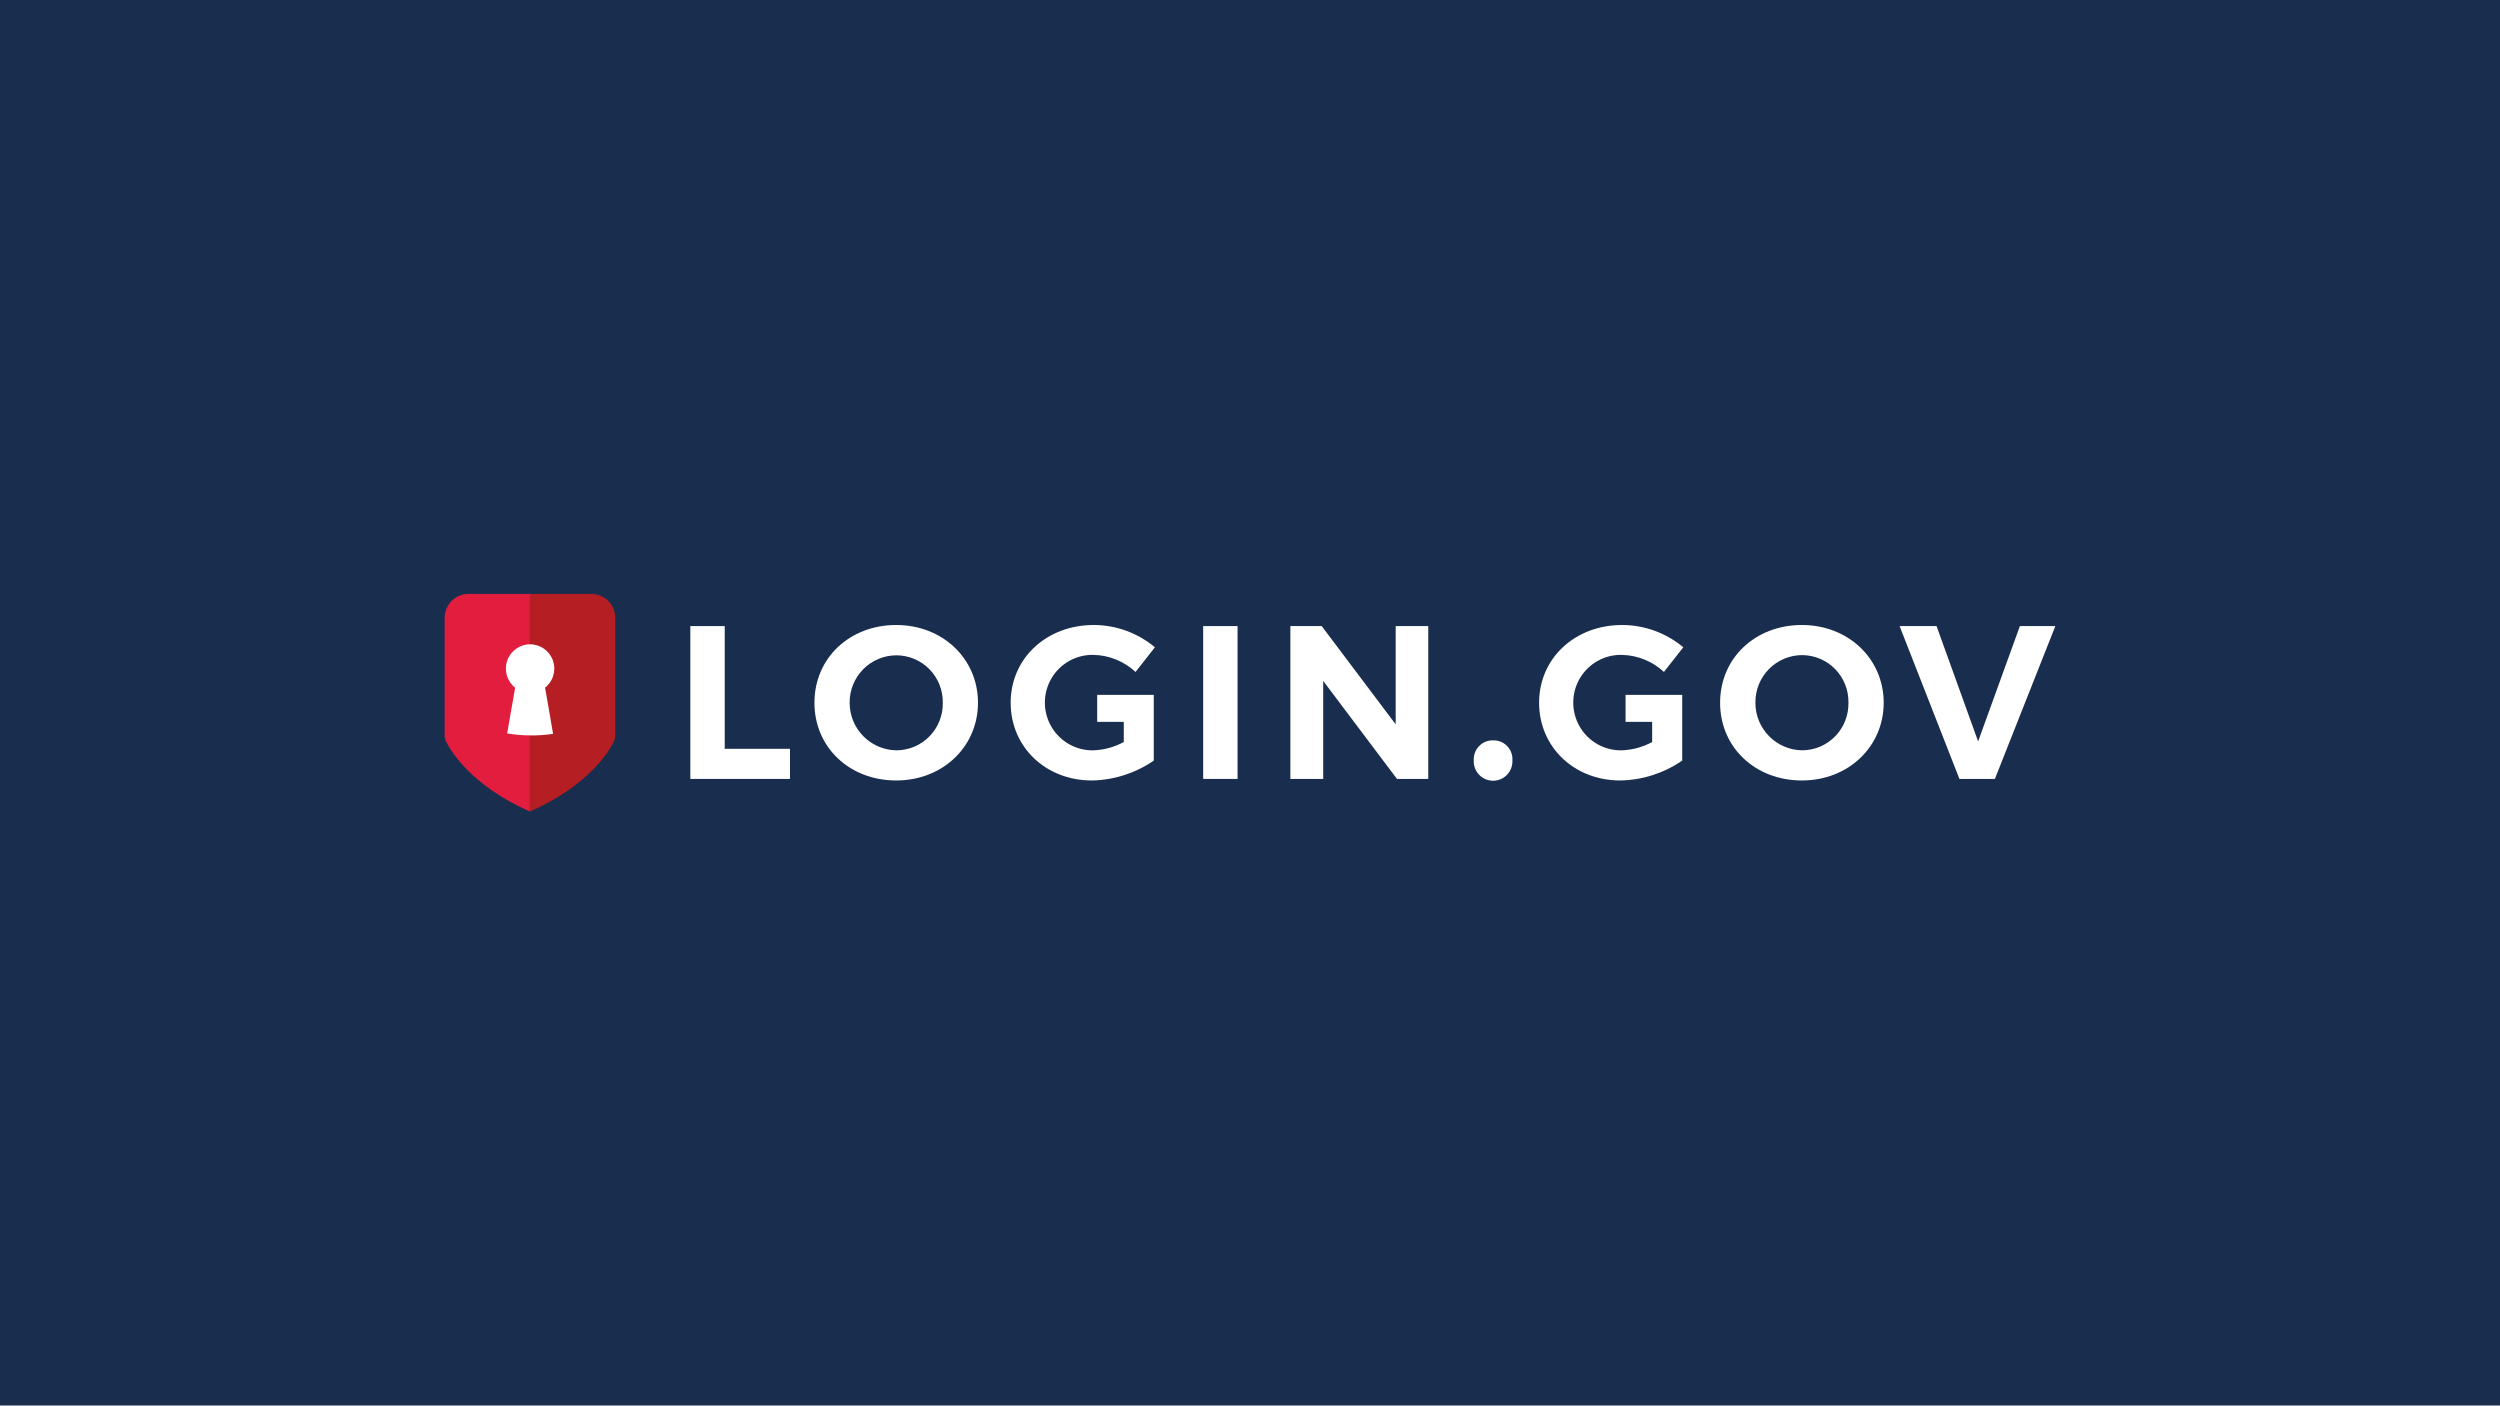
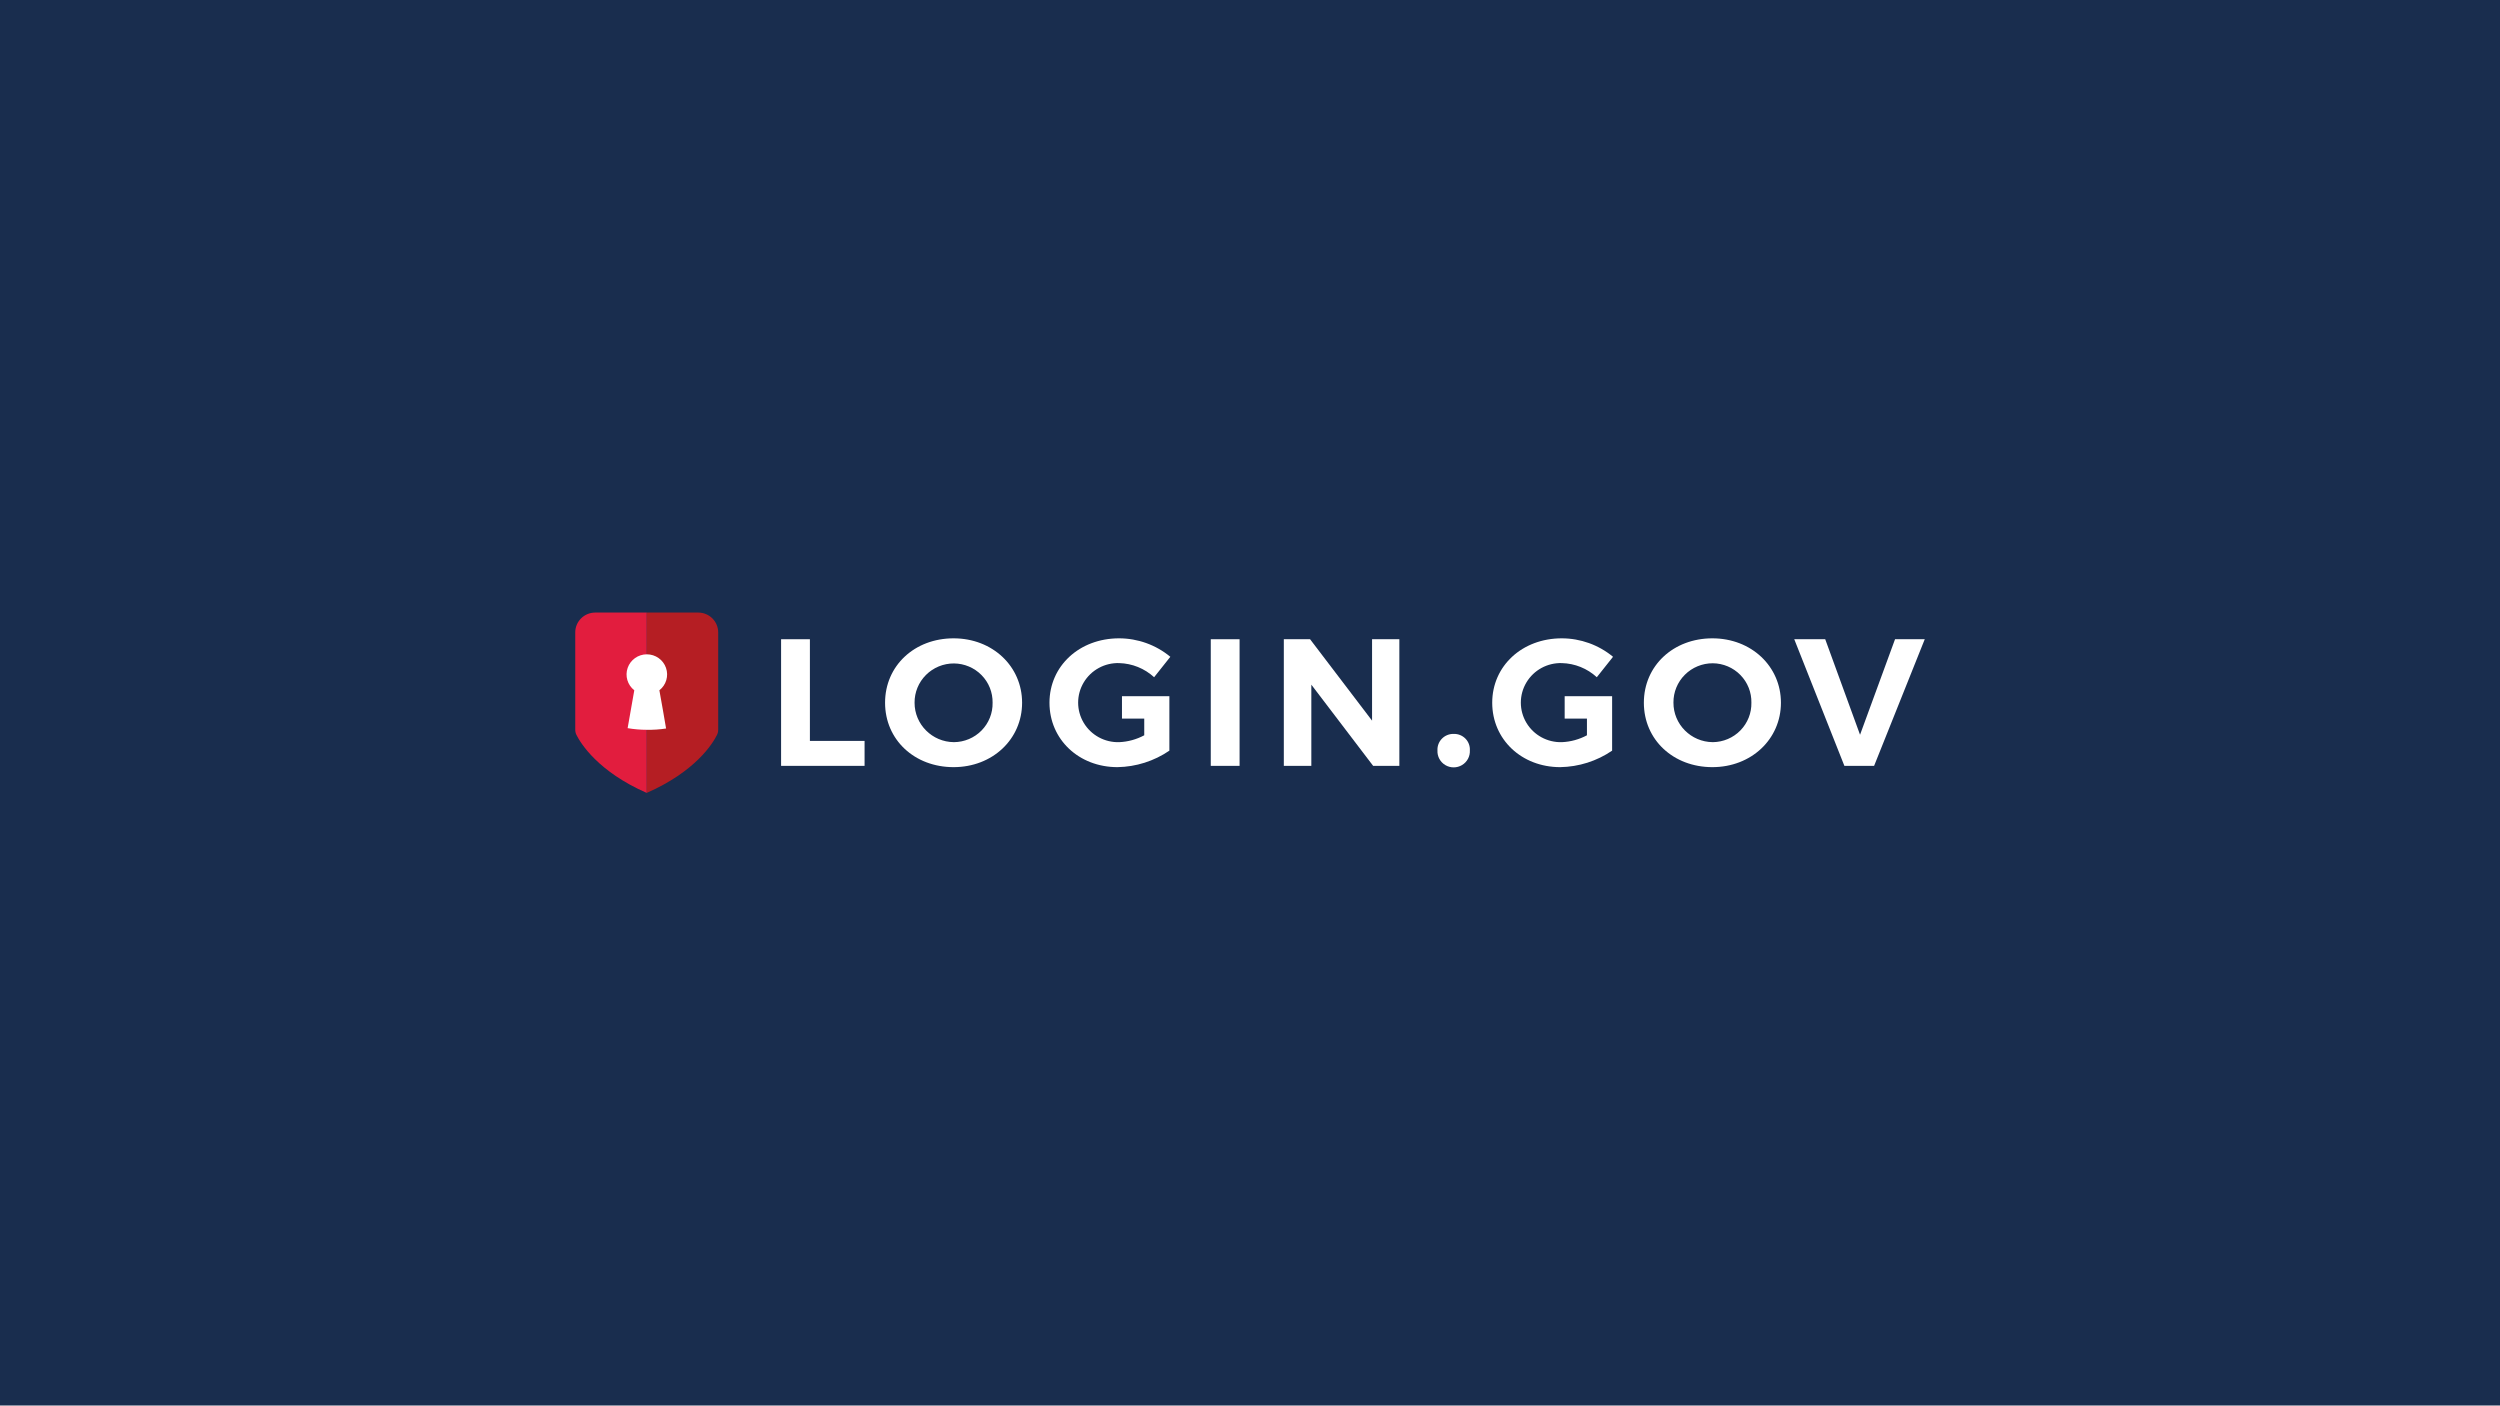
<svg xmlns="http://www.w3.org/2000/svg" width="804" height="452" viewBox="0 0 804 452" fill="none">
  <rect width="804" height="452" fill="#192D4E" />
-   <path d="M649.594 201.35L636.162 238.433L622.797 201.35H610.91L630.152 250.5H641.558L661 201.35H649.594Z" fill="white" />
-   <path fill-rule="evenodd" clip-rule="evenodd" d="M553.183 226C553.183 211.6 564.539 201 579.481 201C594.457 201 605.796 211.883 605.796 226C605.796 240.117 594.44 251 579.481 251C564.522 251 553.183 240.4 553.183 226ZM564.539 225.933C564.493 234.361 571.252 241.236 579.647 241.3C583.64 241.265 587.452 239.628 590.234 236.754C593.016 233.879 594.537 230.007 594.457 226C594.541 221.99 593.023 218.113 590.24 215.235C587.457 212.358 583.642 210.718 579.647 210.683C575.622 210.67 571.758 212.275 568.92 215.14C566.081 218.005 564.503 221.892 564.539 225.933Z" fill="white" />
-   <path d="M521.688 210.617C526.681 210.741 531.457 212.691 535.119 216.1L541.345 208.167C535.826 203.549 528.872 201.014 521.688 201C506.43 201 494.974 211.75 494.974 226C494.974 240.25 506.247 251 521.073 251C528.197 250.881 535.127 248.654 540.997 244.6V223.467H522.784V232.15H531.334V238.633C528.382 240.237 525.107 241.149 521.754 241.3C516.174 241.485 510.937 238.602 508.093 233.779C505.248 228.956 505.248 222.961 508.093 218.138C510.937 213.315 516.174 210.432 521.754 210.617H521.688Z" fill="white" />
-   <path d="M480.181 238.1C478.488 238.056 476.853 238.723 475.671 239.942C474.489 241.16 473.867 242.818 473.955 244.516C473.837 246.823 474.995 249.008 476.968 250.197C478.94 251.386 481.406 251.386 483.378 250.197C485.351 249.008 486.51 246.823 486.391 244.516C486.494 242.817 485.88 241.152 484.698 239.931C483.516 238.71 481.877 238.045 480.181 238.1Z" fill="white" />
-   <path d="M448.852 232.95L425.061 201.35H414.983V250.5H425.542V218.983L449.267 250.5H459.329V201.35H448.852V232.95Z" fill="white" />
-   <rect x="386.941" y="201.35" width="11.057" height="49.15" fill="white" />
-   <path d="M351.761 210.617C356.754 210.741 361.53 212.691 365.192 216.1L371.418 208.167C365.899 203.549 358.945 201.014 351.761 201C336.503 201 325.031 211.75 325.031 226C325.031 240.25 336.304 251 351.13 251C358.253 250.881 365.184 248.654 371.053 244.6V223.467H352.856V232.15H361.407V238.633C358.455 240.237 355.18 241.149 351.827 241.3C346.247 241.485 341.01 238.602 338.166 233.779C335.321 228.956 335.321 222.961 338.166 218.138C341.01 213.315 346.247 210.432 351.827 210.617H351.761Z" fill="white" />
-   <path fill-rule="evenodd" clip-rule="evenodd" d="M261.924 226C261.924 211.6 273.28 201 288.223 201C303.198 201 314.521 211.883 314.521 226C314.521 240.117 303.198 251 288.223 251C273.247 251 261.924 240.4 261.924 226ZM273.247 226C273.238 234.402 279.986 241.236 288.355 241.3C292.353 241.274 296.174 239.641 298.964 236.766C301.753 233.89 303.278 230.013 303.198 226C303.265 221.996 301.734 218.131 298.946 215.267C296.158 212.403 292.345 210.776 288.355 210.75C284.33 210.736 280.467 212.342 277.628 215.207C274.789 218.072 273.212 221.959 273.247 226Z" fill="white" />
-   <path d="M233.069 201.35H222.012V250.5H254.055V240.817H233.069V201.35Z" fill="white" />
-   <path d="M190.201 191H170.427V261C189.188 252.667 195.746 241.867 197.407 238.5C197.718 237.856 197.878 237.149 197.871 236.433V198.7C197.871 196.658 197.063 194.699 195.625 193.255C194.186 191.811 192.235 191 190.201 191Z" fill="#B51E23" />
-   <path d="M150.67 191C146.434 191 143 194.447 143 198.7V236.433C142.994 237.149 143.153 237.856 143.465 238.5C145.125 241.833 151.766 252.717 170.427 261V191H150.67Z" fill="#E21D3E" />
-   <path d="M175.292 221.166C177.9 219.107 178.921 215.614 177.835 212.466C176.75 209.318 173.796 207.207 170.477 207.207C167.159 207.207 164.205 209.318 163.119 212.466C162.033 215.614 163.054 219.107 165.662 221.166C164.799 226.066 163.947 230.966 163.106 235.866C165.524 236.285 167.973 236.497 170.427 236.5C172.916 236.55 175.405 236.382 177.865 236C177.002 231 176.205 226.1 175.292 221.166Z" fill="white" />
+   <path d="M609.443 205.576L598.19 236.302L586.992 205.576H577.033L593.155 246.3H602.711L619 205.576H609.443Z" fill="white" />
+   <path fill-rule="evenodd" clip-rule="evenodd" d="M528.667 226C528.667 214.069 538.181 205.286 550.7 205.286C563.248 205.286 572.748 214.303 572.748 226C572.748 237.697 563.234 246.714 550.7 246.714C538.167 246.714 528.667 237.931 528.667 226ZM538.181 225.945C538.143 232.928 543.806 238.624 550.84 238.677C554.184 238.648 557.378 237.292 559.709 234.91C562.04 232.529 563.315 229.32 563.248 226C563.318 222.678 562.046 219.465 559.715 217.081C557.383 214.696 554.187 213.338 550.84 213.309C547.467 213.298 544.23 214.628 541.852 217.002C539.473 219.376 538.151 222.596 538.181 225.945Z" fill="white" />
+   <path d="M502.279 213.254C506.462 213.357 510.464 214.973 513.532 217.797L518.749 211.224C514.125 207.398 508.298 205.297 502.279 205.286C489.495 205.286 479.897 214.193 479.897 226C479.897 237.807 489.342 246.714 501.764 246.714C507.733 246.615 513.539 244.771 518.457 241.411V223.901H503.197V231.096H510.361V236.468C507.888 237.797 505.144 238.552 502.335 238.677C497.659 238.83 493.272 236.441 490.889 232.445C488.505 228.449 488.505 223.481 490.889 219.486C493.272 215.49 497.659 213.101 502.335 213.254H502.279Z" fill="white" />
+   <path d="M467.503 236.026C466.084 235.989 464.714 236.542 463.724 237.552C462.734 238.561 462.213 239.935 462.287 241.342C462.187 243.254 463.158 245.064 464.811 246.049C466.464 247.034 468.529 247.034 470.182 246.049C471.835 245.064 472.805 243.254 472.706 241.342C472.793 239.934 472.278 238.555 471.288 237.543C470.297 236.531 468.924 235.98 467.503 236.026Z" fill="white" />
+   <path d="M441.255 231.759L421.321 205.576H412.878V246.3H421.725V220.186L441.602 246.3H450.032V205.576H441.255V231.759Z" fill="white" />
+   <rect x="389.383" y="205.576" width="9.264" height="40.724" fill="white" />
+   <path d="M359.907 213.254C364.091 213.357 368.092 214.973 371.161 217.797L376.377 211.224C371.753 207.398 365.927 205.297 359.907 205.286C347.124 205.286 337.512 214.193 337.512 226C337.512 237.807 346.957 246.714 359.379 246.714C365.347 246.615 371.154 244.771 376.071 241.411V223.901H360.826V231.096H367.989V236.468C365.516 237.797 362.772 238.552 359.963 238.677C355.288 238.83 350.9 236.441 348.517 232.445C346.134 228.449 346.134 223.481 348.517 219.486C350.9 215.49 355.288 213.101 359.963 213.254H359.907Z" fill="white" />
+   <path fill-rule="evenodd" clip-rule="evenodd" d="M284.639 226C284.639 214.069 294.154 205.286 306.673 205.286C319.22 205.286 328.707 214.303 328.707 226C328.707 237.697 319.22 246.714 306.673 246.714C294.126 246.714 284.639 237.931 284.639 226ZM294.126 226C294.118 232.962 299.772 238.624 306.784 238.677C310.134 238.656 313.335 237.302 315.672 234.92C318.009 232.538 319.287 229.325 319.22 226C319.276 222.682 317.993 219.48 315.657 217.107C313.321 214.733 310.127 213.386 306.784 213.364C303.412 213.353 300.175 214.683 297.796 217.057C295.418 219.431 294.096 222.652 294.126 226Z" fill="white" />
+   <path d="M260.463 205.576H251.199V246.3H278.046V238.277H260.463V205.576Z" fill="white" />
+   <path d="M224.547 197H207.98V255C223.698 248.095 229.193 239.147 230.584 236.357C230.845 235.824 230.979 235.238 230.973 234.645V203.38C230.973 201.688 230.296 200.065 229.091 198.869C227.886 197.672 226.251 197 224.547 197Z" fill="#B51E23" />
+   <path d="M191.427 197C187.877 197 185 199.856 185 203.38V234.645C184.995 235.238 185.128 235.824 185.39 236.357C186.781 239.119 192.345 248.137 207.98 255V197H191.427Z" fill="#E21D3E" />
+   <path d="M212.055 221.995C214.241 220.289 215.096 217.395 214.186 214.786C213.277 212.178 210.802 210.429 208.021 210.429C205.241 210.429 202.766 212.178 201.857 214.786C200.947 217.395 201.802 220.289 203.988 221.995C203.264 226.055 202.55 230.115 201.845 234.175C203.872 234.522 205.924 234.698 207.98 234.7C210.065 234.742 212.15 234.603 214.212 234.286C213.488 230.143 212.821 226.083 212.055 221.995Z" fill="white" />
</svg>
